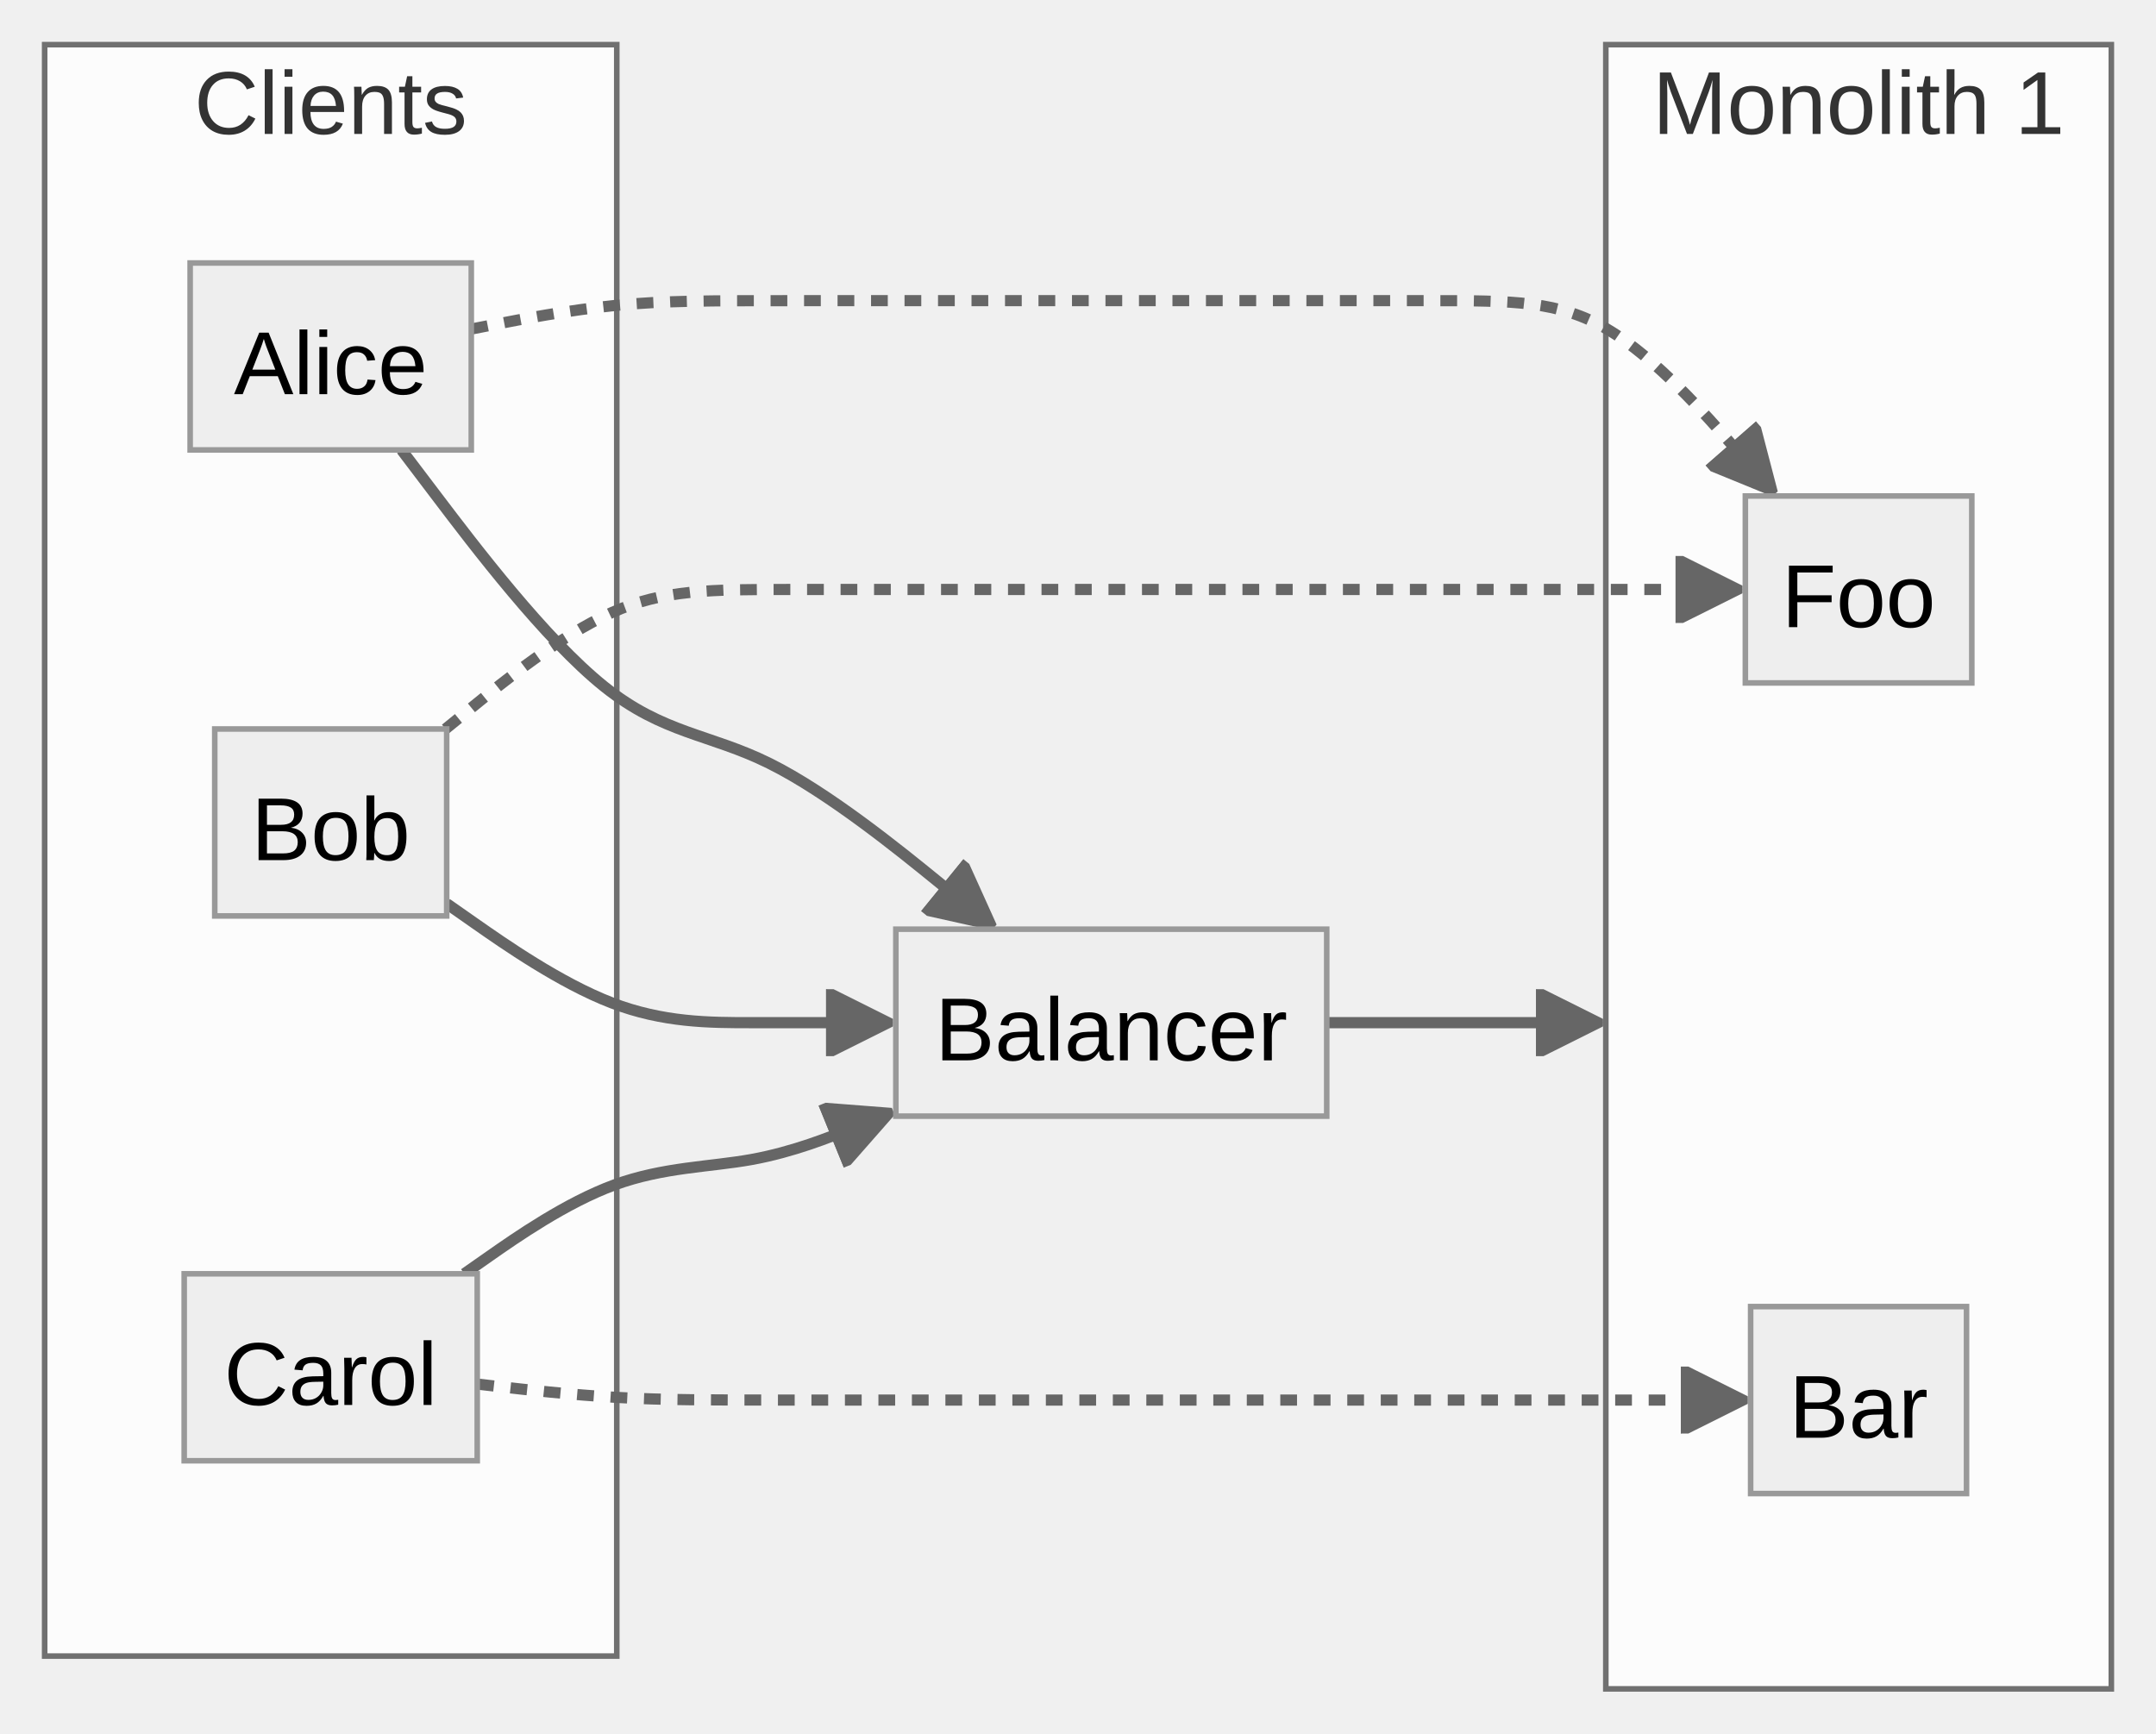
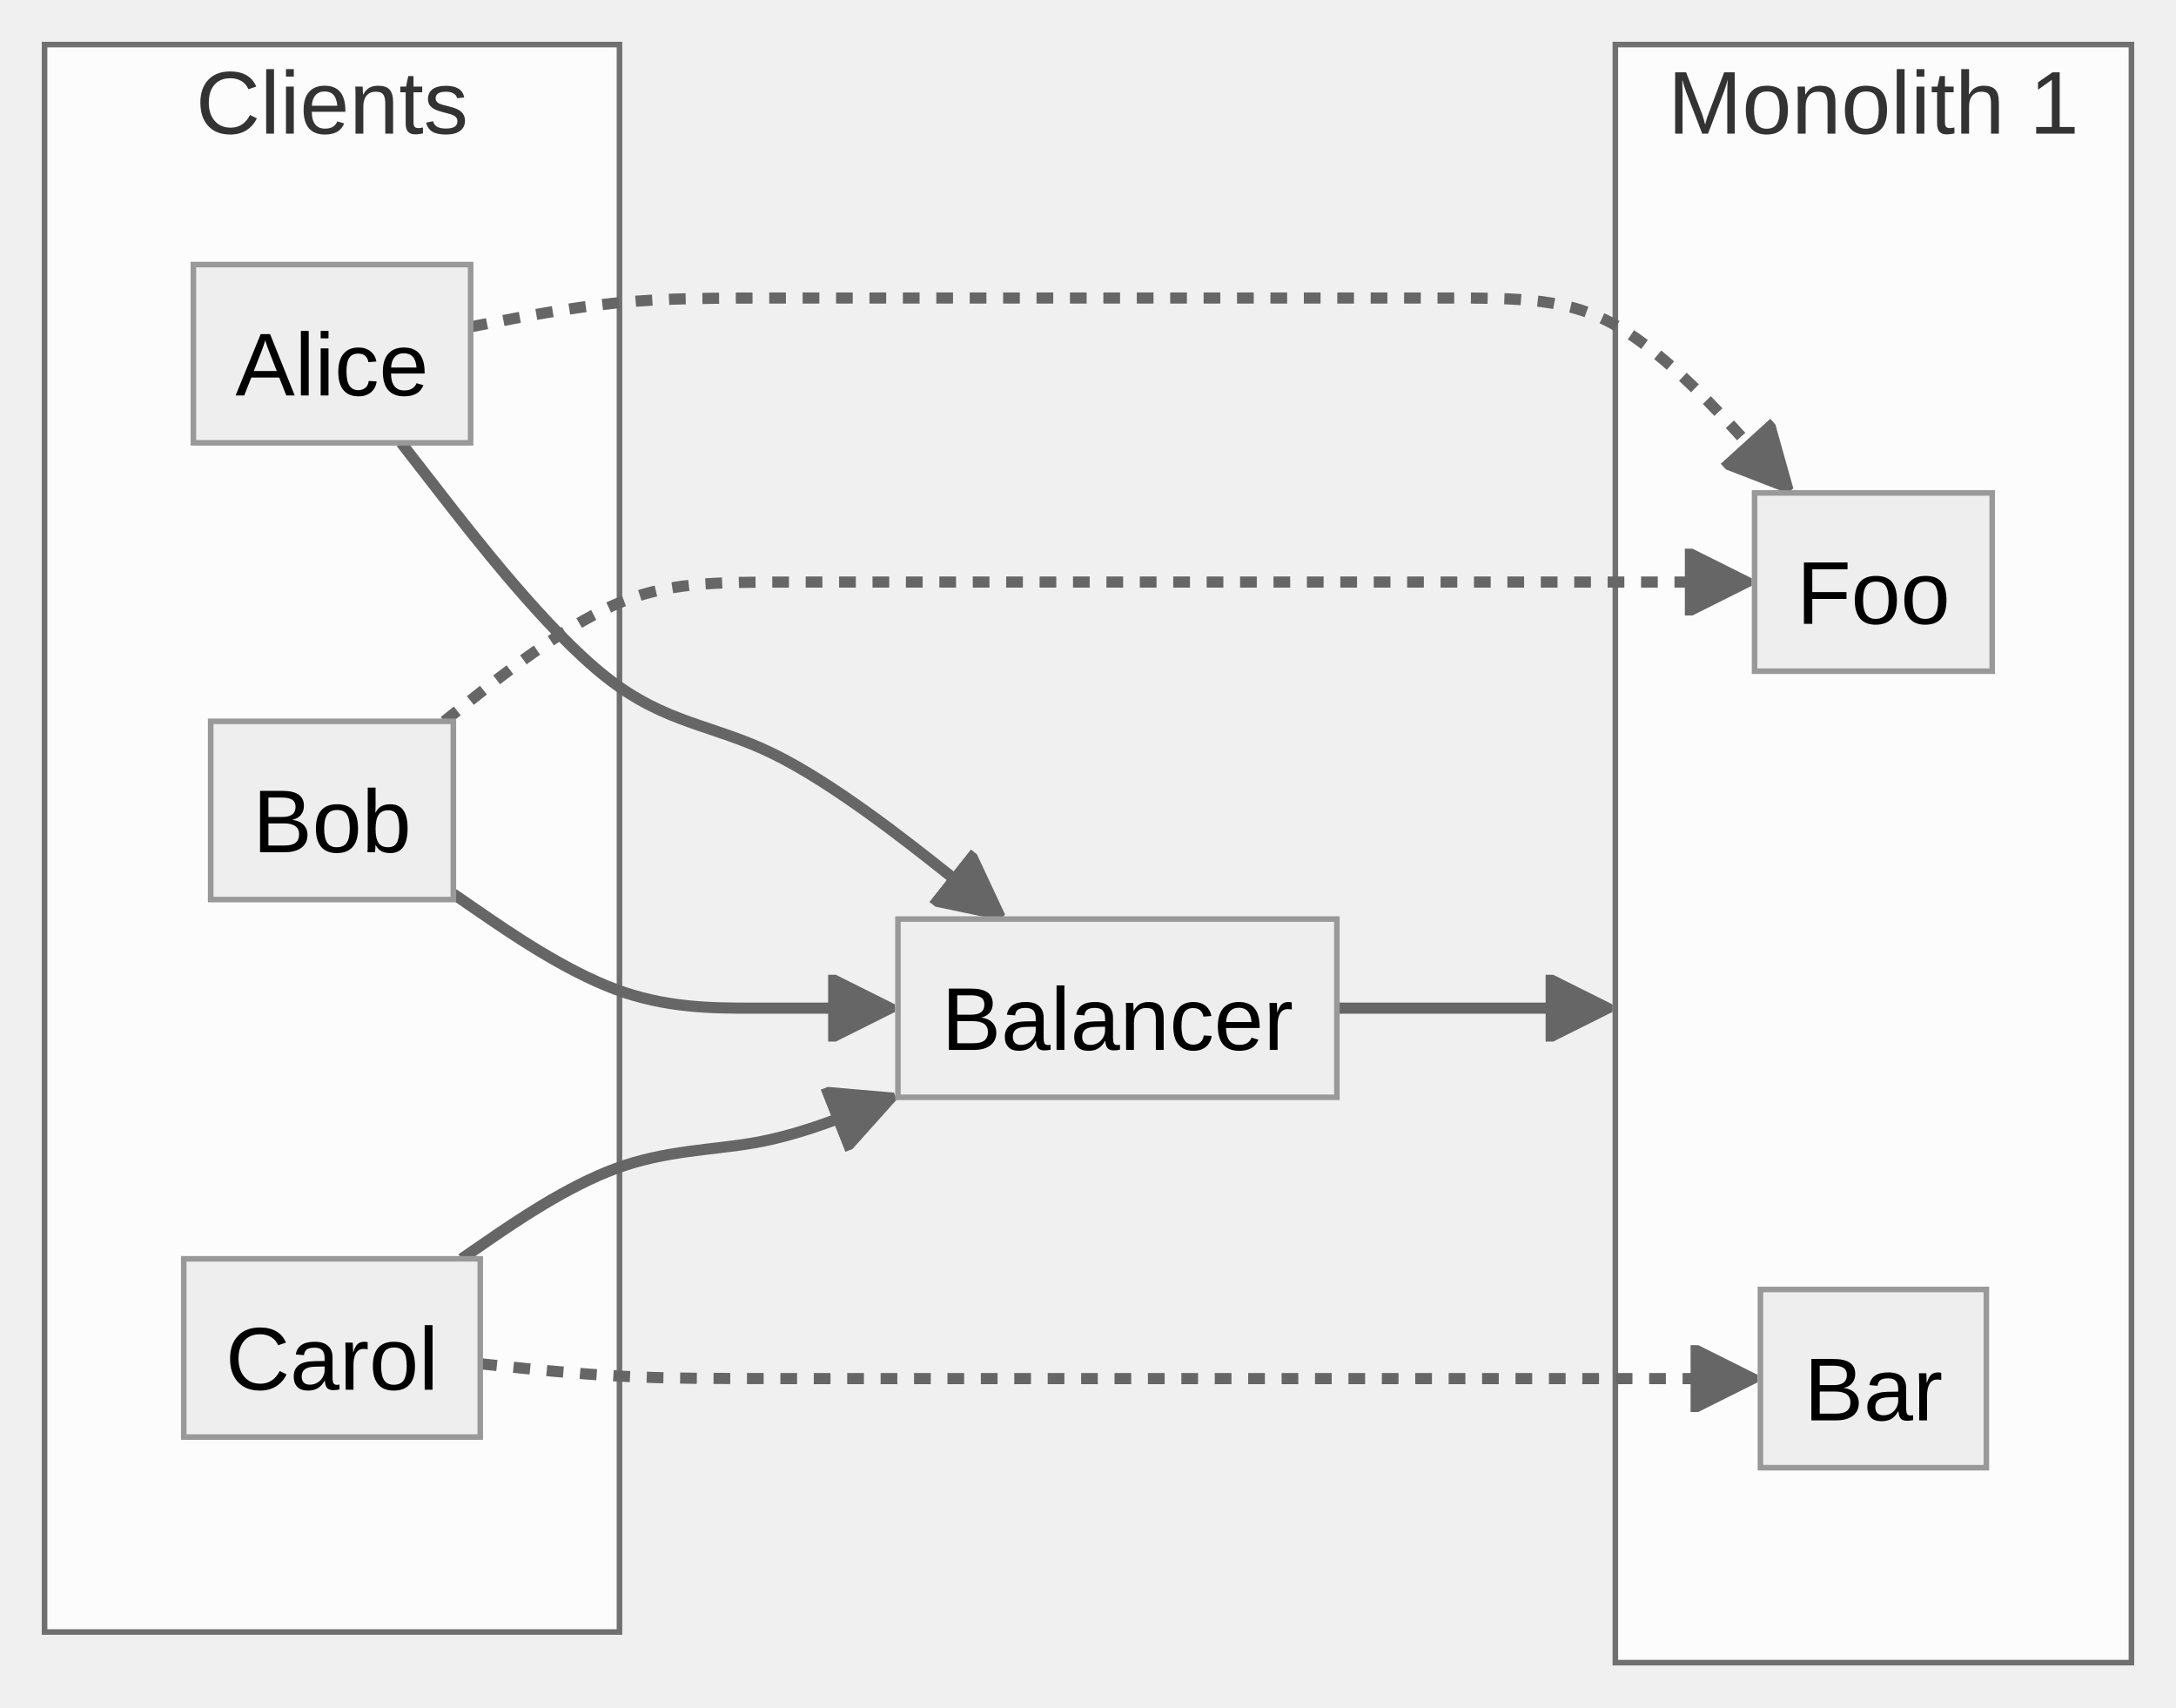
- <svg xmlns="http://www.w3.org/2000/svg" aria-roledescription="flowchart-v2" role="graphics-document document" viewBox="-8 -8 386.266 310.625" style="max-width: 386.266px; background-color: white;" width="100%" id="my-svg">
+ <svg xmlns="http://www.w3.org/2000/svg" aria-roledescription="flowchart-v2" role="graphics-document document" viewBox="-8 -8 390.727 306.5" style="max-width: 390.727px; background-color: white;" width="100%" id="my-svg">
  <style>#my-svg{font-family:"trebuchet ms",verdana,arial,sans-serif;font-size:16px;fill:#000000;}#my-svg .error-icon{fill:#552222;}#my-svg .error-text{fill:#552222;stroke:#552222;}#my-svg .edge-thickness-normal{stroke-width:2px;}#my-svg .edge-thickness-thick{stroke-width:3.5px;}#my-svg .edge-pattern-solid{stroke-dasharray:0;}#my-svg .edge-pattern-dashed{stroke-dasharray:3;}#my-svg .edge-pattern-dotted{stroke-dasharray:2;}#my-svg .marker{fill:#666;stroke:#666;}#my-svg .marker.cross{stroke:#666;}#my-svg svg{font-family:"trebuchet ms",verdana,arial,sans-serif;font-size:16px;}#my-svg .label{font-family:"trebuchet ms",verdana,arial,sans-serif;color:#000000;}#my-svg .cluster-label text{fill:#333;}#my-svg .cluster-label span,#my-svg p{color:#333;}#my-svg .label text,#my-svg span,#my-svg p{fill:#000000;color:#000000;}#my-svg .node rect,#my-svg .node circle,#my-svg .node ellipse,#my-svg .node polygon,#my-svg .node path{fill:#eee;stroke:#999;stroke-width:1px;}#my-svg .flowchart-label text{text-anchor:middle;}#my-svg .node .label{text-align:center;}#my-svg .node.clickable{cursor:pointer;}#my-svg .arrowheadPath{fill:#333333;}#my-svg .edgePath .path{stroke:#666;stroke-width:2.0px;}#my-svg .flowchart-link{stroke:#666;fill:none;}#my-svg .edgeLabel{background-color:white;text-align:center;}#my-svg .edgeLabel rect{opacity:0.5;background-color:white;fill:white;}#my-svg .labelBkg{background-color:rgba(255, 255, 255, 0.5);}#my-svg .cluster rect{fill:hsl(0, 0%, 98.922%);stroke:#707070;stroke-width:1px;}#my-svg .cluster text{fill:#333;}#my-svg .cluster span,#my-svg p{color:#333;}#my-svg div.mermaidTooltip{position:absolute;text-align:center;max-width:200px;padding:2px;font-family:"trebuchet ms",verdana,arial,sans-serif;font-size:12px;background:hsl(-160, 0%, 93.333%);border:1px solid #707070;border-radius:2px;pointer-events:none;z-index:100;}#my-svg .flowchartTitleText{text-anchor:middle;font-size:18px;fill:#000000;}#my-svg :root{--mermaid-font-family:"trebuchet ms",verdana,arial,sans-serif;}</style>
  <g>
    <marker orient="auto" markerHeight="12" markerWidth="12" markerUnits="userSpaceOnUse" refY="5" refX="6" viewBox="0 0 10 10" class="marker flowchart" id="my-svg_flowchart-pointEnd">
      <path style="stroke-width: 1; stroke-dasharray: 1, 0;" class="arrowMarkerPath" d="M 0 0 L 10 5 L 0 10 z" />
    </marker>
    <marker orient="auto" markerHeight="12" markerWidth="12" markerUnits="userSpaceOnUse" refY="5" refX="4.5" viewBox="0 0 10 10" class="marker flowchart" id="my-svg_flowchart-pointStart">
      <path style="stroke-width: 1; stroke-dasharray: 1, 0;" class="arrowMarkerPath" d="M 0 5 L 10 10 L 10 0 z" />
    </marker>
    <marker orient="auto" markerHeight="11" markerWidth="11" markerUnits="userSpaceOnUse" refY="5" refX="11" viewBox="0 0 10 10" class="marker flowchart" id="my-svg_flowchart-circleEnd">
      <circle style="stroke-width: 1; stroke-dasharray: 1, 0;" class="arrowMarkerPath" r="5" cy="5" cx="5" />
    </marker>
    <marker orient="auto" markerHeight="11" markerWidth="11" markerUnits="userSpaceOnUse" refY="5" refX="-1" viewBox="0 0 10 10" class="marker flowchart" id="my-svg_flowchart-circleStart">
      <circle style="stroke-width: 1; stroke-dasharray: 1, 0;" class="arrowMarkerPath" r="5" cy="5" cx="5" />
    </marker>
    <marker orient="auto" markerHeight="11" markerWidth="11" markerUnits="userSpaceOnUse" refY="5.2" refX="12" viewBox="0 0 11 11" class="marker cross flowchart" id="my-svg_flowchart-crossEnd">
      <path style="stroke-width: 2; stroke-dasharray: 1, 0;" class="arrowMarkerPath" d="M 1,1 l 9,9 M 10,1 l -9,9" />
    </marker>
    <marker orient="auto" markerHeight="11" markerWidth="11" markerUnits="userSpaceOnUse" refY="5.2" refX="-1" viewBox="0 0 11 11" class="marker cross flowchart" id="my-svg_flowchart-crossStart">
      <path style="stroke-width: 2; stroke-dasharray: 1, 0;" class="arrowMarkerPath" d="M 1,1 l 9,9 M 10,1 l -9,9" />
    </marker>
    <g class="root">
      <g class="clusters">
        <g id="m1" class="cluster default flowchart-label">
-           <rect height="294.625" width="90.57" y="0" x="279.695" ry="0" rx="0" style="" />
-           <g transform="translate(324.9805, 0)" class="cluster-label">
+           <rect height="290.5" width="92.672" y="0" x="282.055" ry="0" rx="0" style="" />
+           <g transform="translate(328.3906, 0)" class="cluster-label">
            <text style="">
              <tspan class="row" x="0" dy="1em" xml:space="preserve">Monolith 1</tspan>
            </text>
          </g>
        </g>
        <g id="Clients" class="cluster default flowchart-label">
-           <rect height="288.75" width="102.5" y="0" x="0" ry="0" rx="0" style="" />
-           <g transform="translate(51.25, 0)" class="cluster-label">
+           <rect height="285" width="103.234" y="0" x="0" ry="0" rx="0" style="" />
+           <g transform="translate(51.61719, 0)" class="cluster-label">
            <text style="">
              <tspan class="row" x="0" dy="1em" xml:space="preserve">Clients</tspan>
            </text>
          </g>
        </g>
      </g>
      <g class="edgePaths">
-         <path marker-end="url(#my-svg_flowchart-pointEnd)" style="fill:none;" class="edge-thickness-normal edge-pattern-solid flowchart-link LS-c1 LE-b" id="L-c1-b-0" d="M63.944,72.625L70.37,81.104C76.796,89.583,89.648,106.542,100.241,115.021C110.833,123.5,119.167,123.5,129.817,128.776C140.467,134.052,153.435,144.603,159.918,149.879L166.402,155.155" />
-         <path marker-end="url(#my-svg_flowchart-pointEnd)" style="fill:none;" class="edge-thickness-normal edge-pattern-solid flowchart-link LS-c2 LE-b" id="L-c2-b-0" d="M72.027,153.919L77.106,157.474C82.185,161.029,92.342,168.14,101.588,171.695C110.833,175.25,119.167,175.25,126.617,175.25C134.067,175.25,140.633,175.25,143.917,175.25L147.2,175.25" />
-         <path marker-end="url(#my-svg_flowchart-pointEnd)" style="fill:none;" class="edge-thickness-normal edge-pattern-solid flowchart-link LS-c3 LE-b" id="L-c3-b-0" d="M75.179,220.25L79.732,217.062C84.286,213.875,93.393,207.5,102.113,204.312C110.833,201.125,119.167,201.125,126.682,199.763C134.197,198.4,140.894,195.676,144.242,194.313L147.591,192.951" />
-         <path marker-end="url(#my-svg_flowchart-pointEnd)" style="fill:none;stroke-width:2px;stroke-dasharray:3;" class="edge-thickness-normal edge-pattern-dotted flowchart-link LS-c1 LE-r1" id="L-c1-r1-0" d="M76.434,50.961L80.778,50.113C85.122,49.266,93.811,47.57,102.322,46.723C110.833,45.875,119.167,45.875,133.933,45.875C148.699,45.875,169.898,45.875,191.098,45.875C212.297,45.875,233.496,45.875,248.262,45.875C263.029,45.875,271.362,45.875,280.052,51.044C288.741,56.212,297.787,66.549,302.31,71.718L306.833,76.886" />
-         <path marker-end="url(#my-svg_flowchart-pointEnd)" style="fill:none;stroke-width:2px;stroke-dasharray:3;" class="edge-thickness-normal edge-pattern-dotted flowchart-link LS-c2 LE-r1" id="L-c2-r1-0" d="M71.811,122.625L76.926,118.458C82.041,114.292,92.27,105.958,101.552,101.792C110.833,97.625,119.167,97.625,133.933,97.625C148.699,97.625,169.898,97.625,191.098,97.625C212.297,97.625,233.496,97.625,248.262,97.625C263.029,97.625,271.362,97.625,278.812,97.625C286.262,97.625,292.829,97.625,296.112,97.625L299.395,97.625" />
-         <path marker-end="url(#my-svg_flowchart-pointEnd)" style="fill:none;stroke-width:2px;stroke-dasharray:3;" class="edge-thickness-normal edge-pattern-dotted flowchart-link LS-c3 LE-r2" id="L-c3-r2-0" d="M77.5,240.009L81.667,240.487C85.833,240.964,94.167,241.92,102.5,242.397C110.833,242.875,119.167,242.875,133.933,242.875C148.699,242.875,169.898,242.875,191.098,242.875C212.297,242.875,233.496,242.875,248.262,242.875C263.029,242.875,271.362,242.875,278.97,242.875C286.577,242.875,293.459,242.875,296.9,242.875L300.341,242.875" />
-         <path marker-end="url(#my-svg_flowchart-pointEnd)" style="fill:none;" class="edge-thickness-normal edge-pattern-solid flowchart-link LS-b LE-m1" id="L-b-m1-0" d="M229.695,175.25L233.862,175.25C238.029,175.25,246.362,175.25,253.812,175.25C261.262,175.25,267.829,175.25,271.112,175.25L274.395,175.25" />
+         <path marker-end="url(#my-svg_flowchart-pointEnd)" style="fill:none;" class="edge-thickness-normal edge-pattern-solid flowchart-link LS-c1 LE-b" id="L-c1-b-0" d="M64.036,71.5L70.569,79.917C77.102,88.333,90.168,105.167,100.868,113.583C111.568,122,119.901,122,130.742,127.285C141.584,132.57,154.933,143.14,161.608,148.425L168.282,153.71" />
+         <path marker-end="url(#my-svg_flowchart-pointEnd)" style="fill:none;" class="edge-thickness-normal edge-pattern-solid flowchart-link LS-c2 LE-b" id="L-c2-b-0" d="M73.402,152.483L78.374,155.902C83.346,159.322,93.29,166.161,102.429,169.58C111.568,173,119.901,173,127.351,173C134.801,173,141.368,173,144.651,173L147.934,173" />
+         <path marker-end="url(#my-svg_flowchart-pointEnd)" style="fill:none;" class="edge-thickness-normal edge-pattern-solid flowchart-link LS-c3 LE-b" id="L-c3-b-0" d="M74.881,218L79.607,214.75C84.332,211.5,93.783,205,102.676,201.75C111.568,198.5,119.901,198.5,127.413,197.176C134.925,195.851,141.616,193.202,144.961,191.878L148.307,190.553" />
+         <path marker-end="url(#my-svg_flowchart-pointEnd)" style="fill:none;stroke-width:2px;stroke-dasharray:3;" class="edge-thickness-normal edge-pattern-dotted flowchart-link LS-c1 LE-r1" id="L-c1-r1-0" d="M76.508,50.678L80.962,49.815C85.417,48.952,94.326,47.226,102.947,46.363C111.568,45.5,119.901,45.5,134.803,45.5C149.704,45.5,171.174,45.5,192.645,45.5C214.115,45.5,235.585,45.5,250.486,45.5C265.388,45.5,273.721,45.5,282.594,50.68C291.466,55.859,300.878,66.218,305.584,71.398L310.29,76.577" />
+         <path marker-end="url(#my-svg_flowchart-pointEnd)" style="fill:none;stroke-width:2px;stroke-dasharray:3;" class="edge-thickness-normal edge-pattern-dotted flowchart-link LS-c2 LE-r1" id="L-c2-r1-0" d="M71.76,121.5L77.006,117.333C82.252,113.167,92.743,104.833,102.155,100.667C111.568,96.5,119.901,96.5,134.803,96.5C149.704,96.5,171.174,96.5,192.645,96.5C214.115,96.5,235.585,96.5,250.486,96.5C265.388,96.5,273.721,96.5,281.171,96.5C288.621,96.5,295.188,96.5,298.471,96.5L301.755,96.5" />
+         <path marker-end="url(#my-svg_flowchart-pointEnd)" style="fill:none;stroke-width:2px;stroke-dasharray:3;" class="edge-thickness-normal edge-pattern-dotted flowchart-link LS-c3 LE-r2" id="L-c3-r2-0" d="M78.234,236.836L82.401,237.28C86.568,237.724,94.901,238.612,103.234,239.056C111.568,239.5,119.901,239.5,134.803,239.5C149.704,239.5,171.174,239.5,192.645,239.5C214.115,239.5,235.585,239.5,250.486,239.5C265.388,239.5,273.721,239.5,281.346,239.5C288.972,239.5,295.889,239.5,299.347,239.5L302.805,239.5" />
+         <path marker-end="url(#my-svg_flowchart-pointEnd)" style="fill:none;" class="edge-thickness-normal edge-pattern-solid flowchart-link LS-b LE-m1" id="L-b-m1-0" d="M232.055,173L236.221,173C240.388,173,248.721,173,256.171,173C263.621,173,270.188,173,273.471,173L276.755,173" />
      </g>
      <g class="edgeLabels">
        <g class="edgeLabel">
          <g transform="translate(0, 0)" class="label">
            <rect height="0" width="0" ry="0" rx="0" />
            <text style="">
              <tspan class="row" x="0" dy="1em" xml:space="preserve" />
            </text>
          </g>
        </g>
        <g class="edgeLabel">
          <g transform="translate(0, 0)" class="label">
            <rect height="0" width="0" ry="0" rx="0" />
            <text style="">
              <tspan class="row" x="0" dy="1em" xml:space="preserve" />
            </text>
          </g>
        </g>
        <g class="edgeLabel">
          <g transform="translate(0, 0)" class="label">
            <rect height="0" width="0" ry="0" rx="0" />
            <text style="">
              <tspan class="row" x="0" dy="1em" xml:space="preserve" />
            </text>
          </g>
        </g>
        <g class="edgeLabel">
          <g transform="translate(0, 0)" class="label">
            <rect height="0" width="0" ry="0" rx="0" />
            <text style="">
              <tspan class="row" x="0" dy="1em" xml:space="preserve" />
            </text>
          </g>
        </g>
        <g class="edgeLabel">
          <g transform="translate(0, 0)" class="label">
            <rect height="0" width="0" ry="0" rx="0" />
            <text style="">
              <tspan class="row" x="0" dy="1em" xml:space="preserve" />
            </text>
          </g>
        </g>
        <g class="edgeLabel">
          <g transform="translate(0, 0)" class="label">
            <rect height="0" width="0" ry="0" rx="0" />
            <text style="">
              <tspan class="row" x="0" dy="1em" xml:space="preserve" />
            </text>
          </g>
        </g>
        <g class="edgeLabel">
          <g transform="translate(0, 0)" class="label">
            <rect height="0" width="0" ry="0" rx="0" />
            <text style="">
              <tspan class="row" x="0" dy="1em" xml:space="preserve" />
            </text>
          </g>
        </g>
      </g>
      <g class="nodes">
-         <g transform="translate(324.9805, 97.625)" id="flowchart-r1-11" class="node default default flowchart-label">
-           <rect height="33.5" width="40.57" y="-16.75" x="-20.285" ry="0" rx="0" style="" class="basic label-container" />
-           <g transform="translate(0, -9.25)" style="" class="label">
+         <g transform="translate(328.3906, 96.5)" id="flowchart-r1-11" class="node default default flowchart-label">
+           <rect height="32" width="42.672" y="-16" x="-21.336" ry="0" rx="0" style="" class="basic label-container" />
+           <g transform="translate(0, -8.5)" style="" class="label">
            <rect />
            <text style="">
              <tspan class="row" x="0" dy="1em" xml:space="preserve">Foo</tspan>
            </text>
          </g>
        </g>
-         <g transform="translate(324.9805, 242.875)" id="flowchart-r2-12" class="node default default flowchart-label">
-           <rect height="33.5" width="38.68" y="-16.75" x="-19.34" ry="0" rx="0" style="" class="basic label-container" />
-           <g transform="translate(0, -9.25)" style="" class="label">
+         <g transform="translate(328.3906, 239.5)" id="flowchart-r2-12" class="node default default flowchart-label">
+           <rect height="32" width="40.57" y="-16" x="-20.285" ry="0" rx="0" style="" class="basic label-container" />
+           <g transform="translate(0, -8.5)" style="" class="label">
            <rect />
            <text style="">
              <tspan class="row" x="0" dy="1em" xml:space="preserve">Bar</tspan>
            </text>
          </g>
        </g>
-         <g transform="translate(51.25, 55.875)" id="flowchart-c1-0" class="node default default flowchart-label">
-           <rect height="33.5" width="50.367" y="-16.75" x="-25.184" ry="0" rx="0" style="" class="basic label-container" />
-           <g transform="translate(0, -9.25)" style="" class="label">
+         <g transform="translate(51.61719, 55.5)" id="flowchart-c1-0" class="node default default flowchart-label">
+           <rect height="32" width="49.781" y="-16" x="-24.891" ry="0" rx="0" style="" class="basic label-container" />
+           <g transform="translate(0, -8.5)" style="" class="label">
            <rect />
            <text style="">
              <tspan class="row" x="0" dy="1em" xml:space="preserve">Alice</tspan>
            </text>
          </g>
        </g>
-         <g transform="translate(51.25, 139.375)" id="flowchart-c2-1" class="node default default flowchart-label">
-           <rect height="33.5" width="41.555" y="-16.75" x="-20.777" ry="0" rx="0" style="" class="basic label-container" />
-           <g transform="translate(0, -9.25)" style="" class="label">
+         <g transform="translate(51.61719, 137.5)" id="flowchart-c2-1" class="node default default flowchart-label">
+           <rect height="32" width="43.57" y="-16" x="-21.785" ry="0" rx="0" style="" class="basic label-container" />
+           <g transform="translate(0, -8.5)" style="" class="label">
            <rect />
            <text style="">
              <tspan class="row" x="0" dy="1em" xml:space="preserve">Bob</tspan>
            </text>
          </g>
        </g>
-         <g transform="translate(51.25, 237)" id="flowchart-c3-2" class="node default default flowchart-label">
-           <rect height="33.5" width="52.5" y="-16.75" x="-26.25" ry="0" rx="0" style="" class="basic label-container" />
-           <g transform="translate(0, -9.25)" style="" class="label">
+         <g transform="translate(51.61719, 234)" id="flowchart-c3-2" class="node default default flowchart-label">
+           <rect height="32" width="53.234" y="-16" x="-26.617" ry="0" rx="0" style="" class="basic label-container" />
+           <g transform="translate(0, -8.5)" style="" class="label">
            <rect />
            <text style="">
              <tspan class="row" x="0" dy="1em" xml:space="preserve">Carol</tspan>
            </text>
          </g>
        </g>
-         <g transform="translate(191.0977, 175.25)" id="flowchart-b-4" class="node default default flowchart-label">
-           <rect height="33.5" width="77.195" y="-16.75" x="-38.598" ry="0" rx="0" style="" class="basic label-container" />
-           <g transform="translate(0, -9.25)" style="" class="label">
+         <g transform="translate(192.6445, 173)" id="flowchart-b-4" class="node default default flowchart-label">
+           <rect height="32" width="78.82" y="-16" x="-39.41" ry="0" rx="0" style="" class="basic label-container" />
+           <g transform="translate(0, -8.5)" style="" class="label">
            <rect />
            <text style="">
              <tspan class="row" x="0" dy="1em" xml:space="preserve">Balancer</tspan>
            </text>
          </g>
        </g>
      </g>
    </g>
  </g>
</svg>
